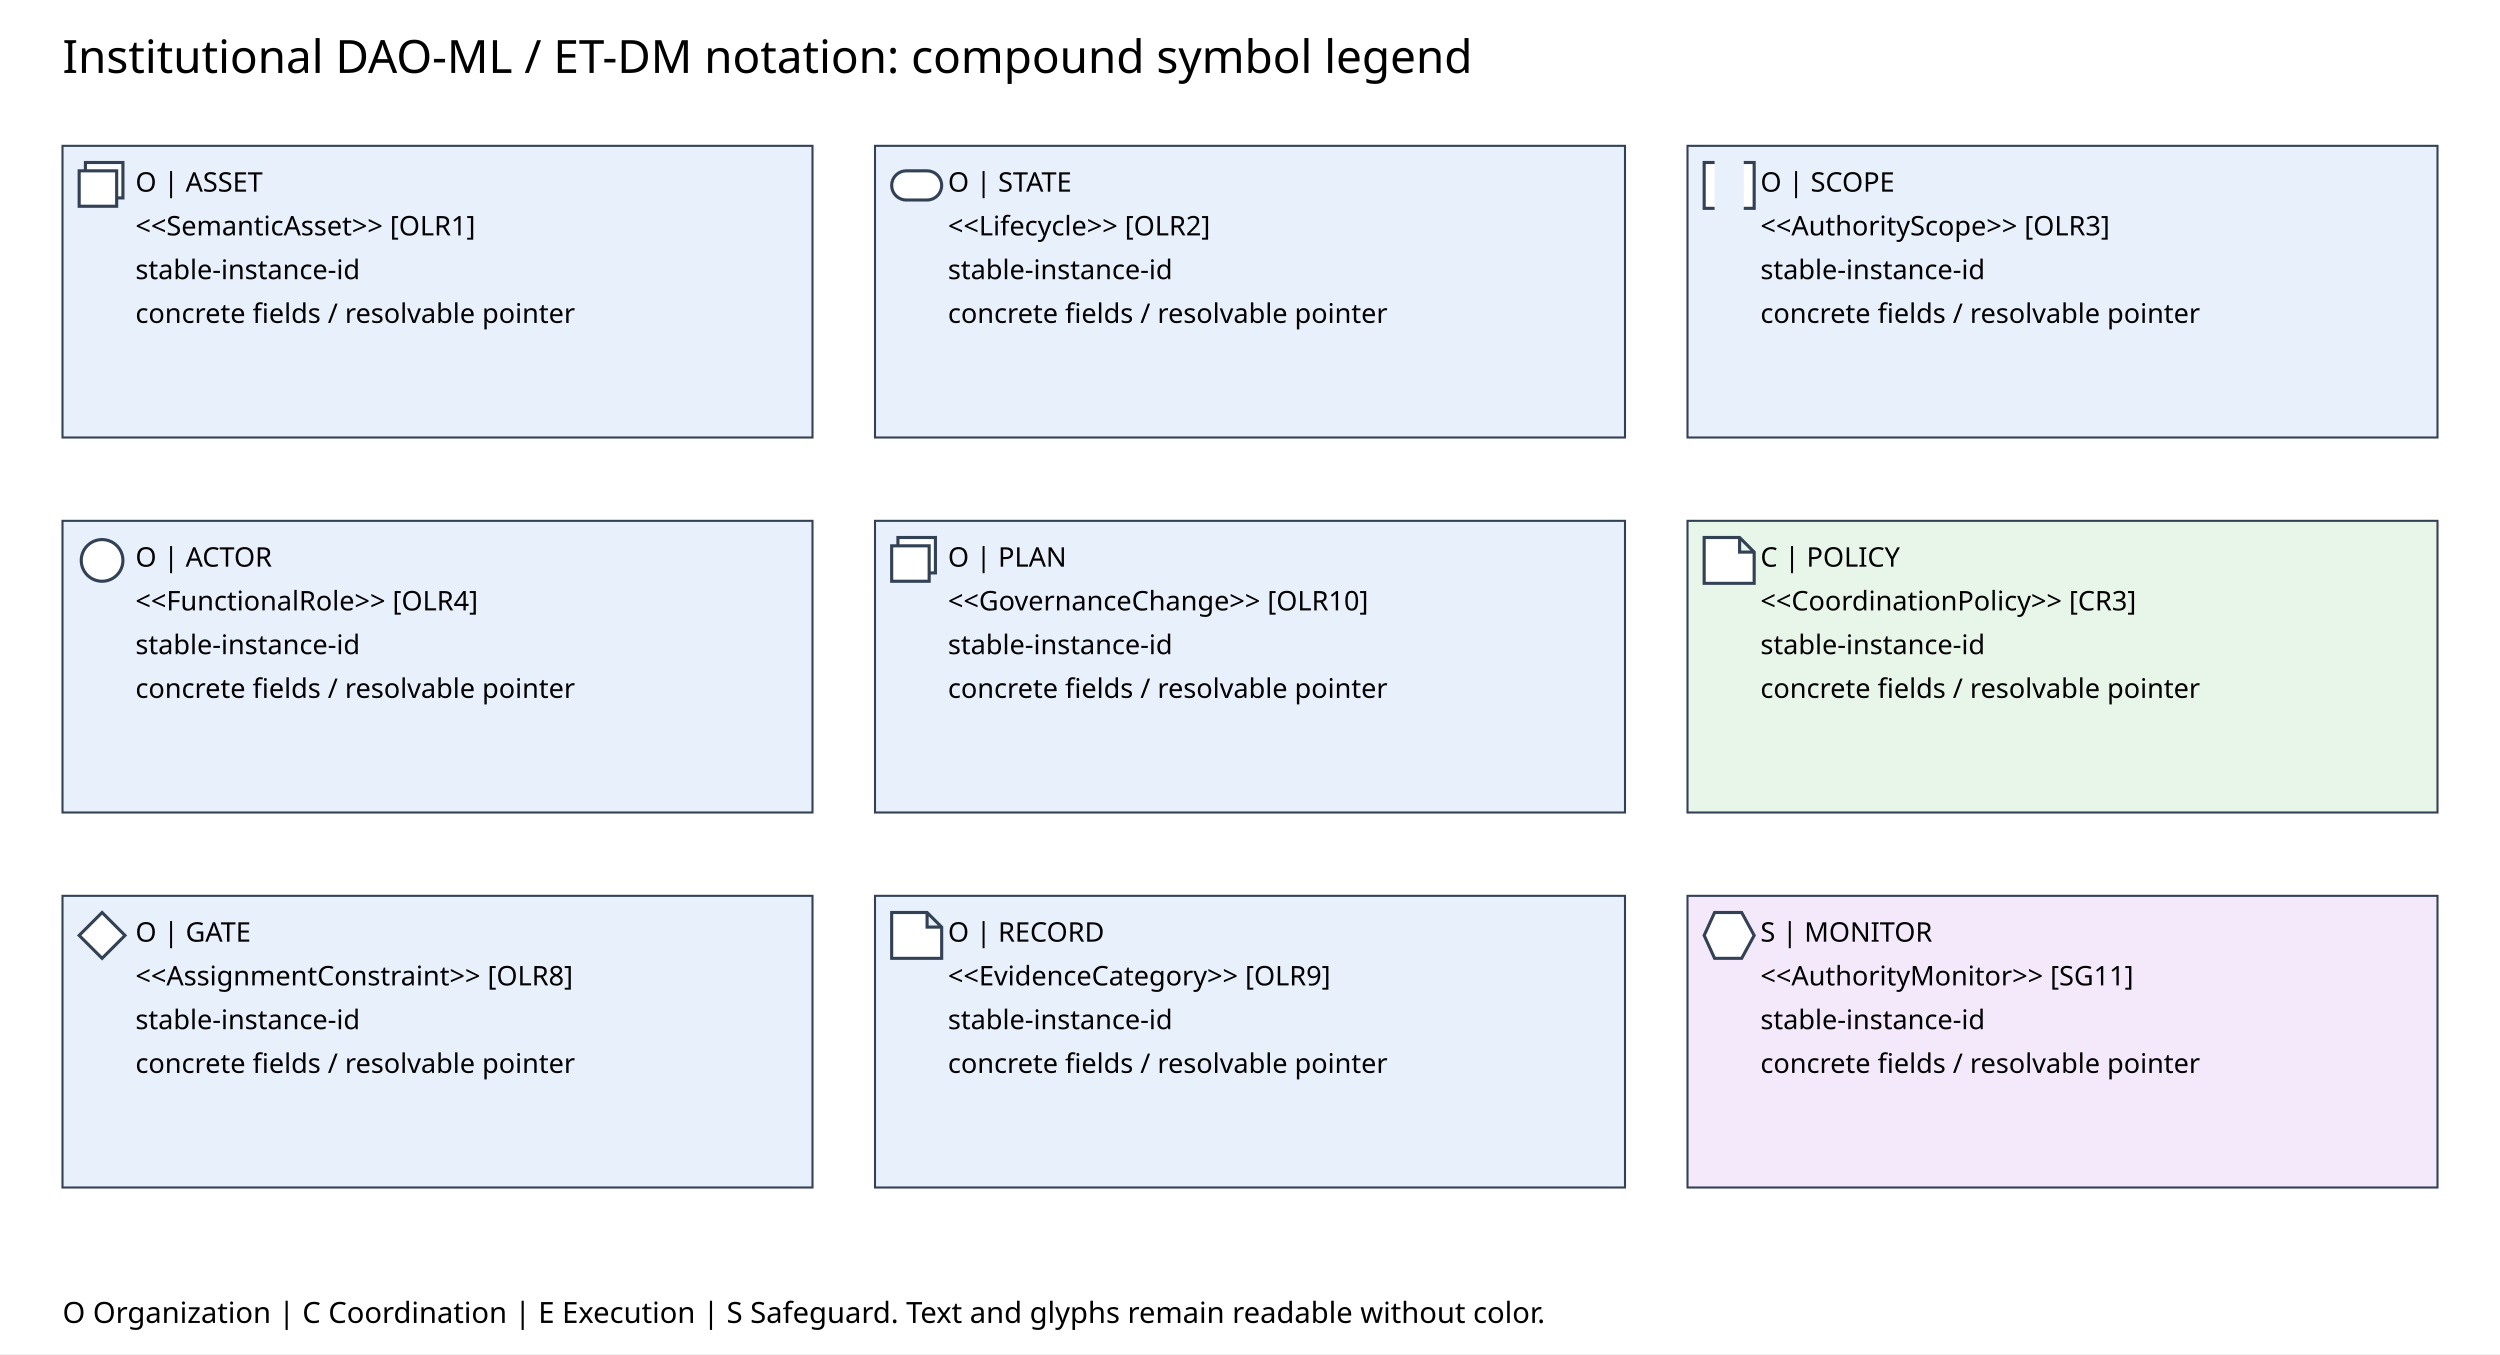
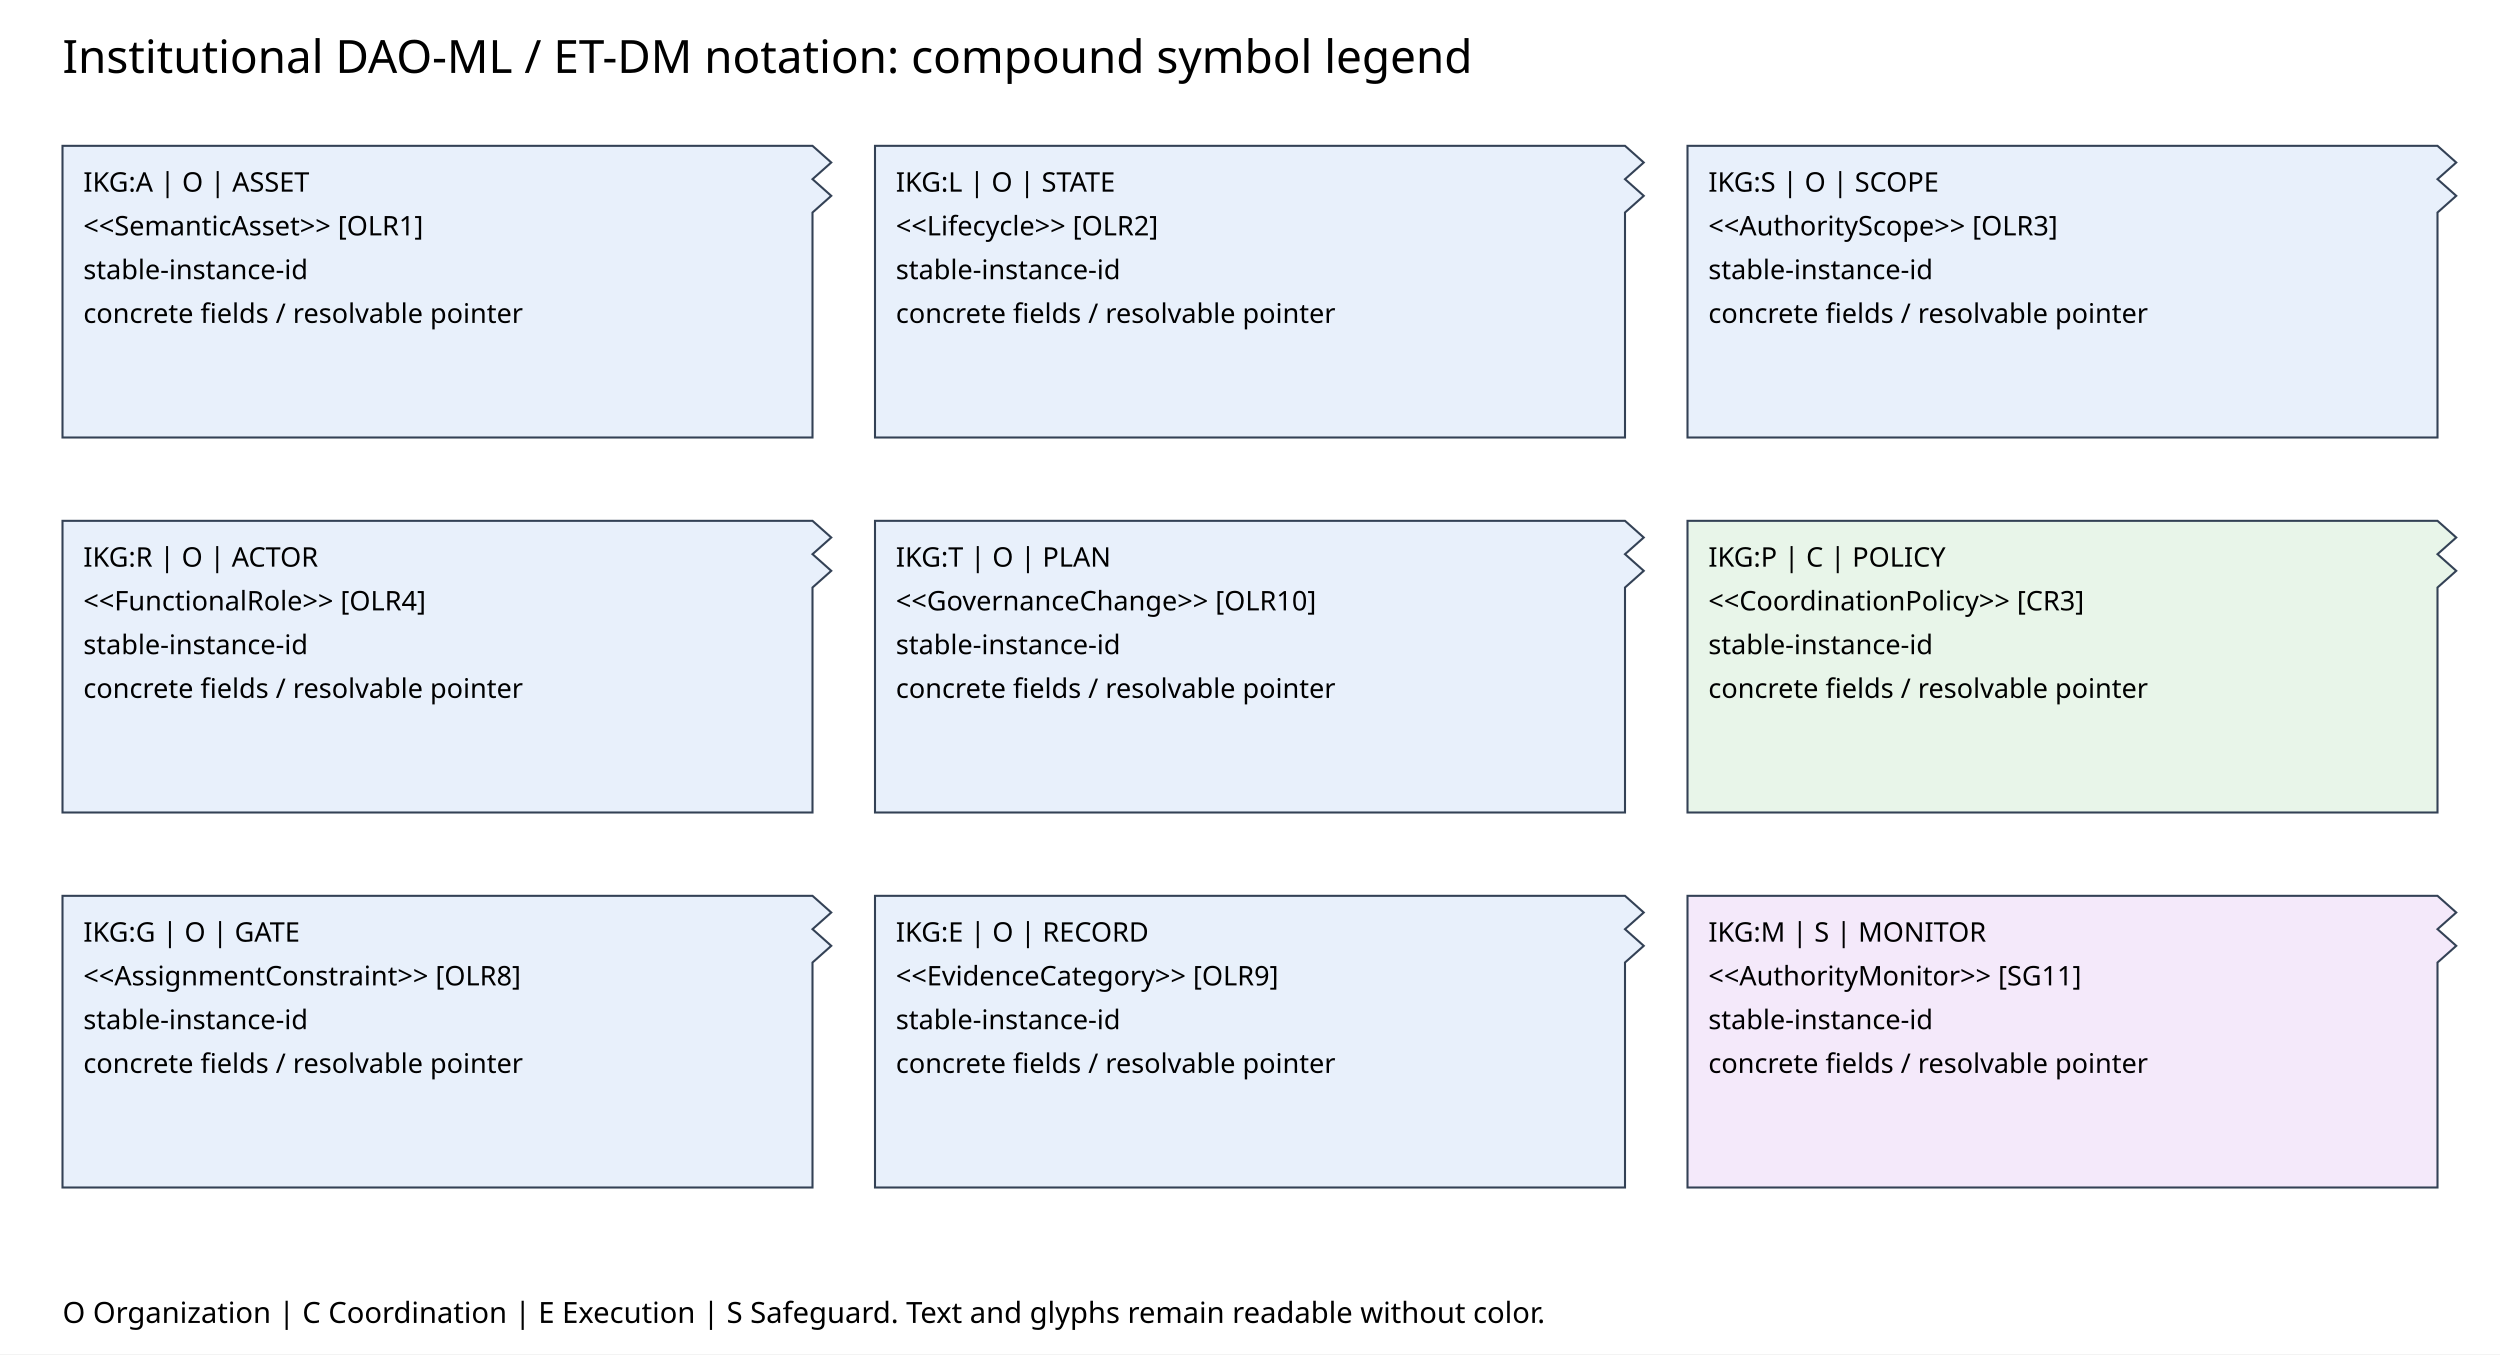
<svg xmlns="http://www.w3.org/2000/svg" width="1200" height="650">
  <rect width="1200" height="650" fill="white" />
  <text x="30" y="35" font-family="sans-serif" font-size="22">Institutional DAO-ML / ET-DM notation: compound symbol legend</text>
-   <rect x="30" y="70" width="360" height="140" fill="#e8f0fb" stroke="#334155" />
-   <rect x="41" y="78" width="18" height="17" stroke="#334155" stroke-width="1.5" fill="white" />
-   <rect x="38" y="82" width="18" height="17" stroke="#334155" stroke-width="1.5" fill="white" />
-   <text x="65" y="92" font-family="sans-serif" font-size="13">
-     <tspan x="65" dy="0">O | ASSET</tspan>
-     <tspan x="65" dy="21">&lt;&lt;SemanticAsset&gt;&gt; [OLR1]</tspan>
-     <tspan x="65" dy="21">stable-instance-id</tspan>
-     <tspan x="65" dy="21">concrete fields / resolvable pointer</tspan>
+   <path d="M30,70 H390 l9,8 -9,8 9,8 -9,8 V210 H30 Z" fill="#e8f0fb" stroke="#334155" />
+   <text x="40" y="92" font-family="sans-serif" font-size="13">
+     <tspan x="40" dy="0">IKG:A | O | ASSET</tspan>
+     <tspan x="40" dy="21">&lt;&lt;SemanticAsset&gt;&gt; [OLR1]</tspan>
+     <tspan x="40" dy="21">stable-instance-id</tspan>
+     <tspan x="40" dy="21">concrete fields / resolvable pointer</tspan>
  </text>
-   <rect x="420" y="70" width="360" height="140" fill="#e8f0fb" stroke="#334155" />
-   <rect x="428" y="82" width="24" height="14" rx="7" stroke="#334155" stroke-width="1.5" fill="white" />
-   <text x="455" y="92" font-family="sans-serif" font-size="13">
-     <tspan x="455" dy="0">O | STATE</tspan>
-     <tspan x="455" dy="21">&lt;&lt;Lifecycle&gt;&gt; [OLR2]</tspan>
-     <tspan x="455" dy="21">stable-instance-id</tspan>
-     <tspan x="455" dy="21">concrete fields / resolvable pointer</tspan>
+   <path d="M420,70 H780 l9,8 -9,8 9,8 -9,8 V210 H420 Z" fill="#e8f0fb" stroke="#334155" />
+   <text x="430" y="92" font-family="sans-serif" font-size="13">
+     <tspan x="430" dy="0">IKG:L | O | STATE</tspan>
+     <tspan x="430" dy="21">&lt;&lt;Lifecycle&gt;&gt; [OLR2]</tspan>
+     <tspan x="430" dy="21">stable-instance-id</tspan>
+     <tspan x="430" dy="21">concrete fields / resolvable pointer</tspan>
  </text>
-   <rect x="810" y="70" width="360" height="140" fill="#e8f0fb" stroke="#334155" />
-   <path d="M823,78 L818,78 L818,100 L823,100 M837,78 L842,78 L842,100 L837,100" stroke="#334155" stroke-width="1.5" fill="white" />
-   <text x="845" y="92" font-family="sans-serif" font-size="13">
-     <tspan x="845" dy="0">O | SCOPE</tspan>
-     <tspan x="845" dy="21">&lt;&lt;AuthorityScope&gt;&gt; [OLR3]</tspan>
-     <tspan x="845" dy="21">stable-instance-id</tspan>
-     <tspan x="845" dy="21">concrete fields / resolvable pointer</tspan>
+   <path d="M810,70 H1170 l9,8 -9,8 9,8 -9,8 V210 H810 Z" fill="#e8f0fb" stroke="#334155" />
+   <text x="820" y="92" font-family="sans-serif" font-size="13">
+     <tspan x="820" dy="0">IKG:S | O | SCOPE</tspan>
+     <tspan x="820" dy="21">&lt;&lt;AuthorityScope&gt;&gt; [OLR3]</tspan>
+     <tspan x="820" dy="21">stable-instance-id</tspan>
+     <tspan x="820" dy="21">concrete fields / resolvable pointer</tspan>
  </text>
-   <rect x="30" y="250" width="360" height="140" fill="#e8f0fb" stroke="#334155" />
-   <circle cx="49" cy="269" r="10" stroke="#334155" stroke-width="1.5" fill="white" />
-   <text x="65" y="272" font-family="sans-serif" font-size="13">
-     <tspan x="65" dy="0">O | ACTOR</tspan>
-     <tspan x="65" dy="21">&lt;&lt;FunctionalRole&gt;&gt; [OLR4]</tspan>
-     <tspan x="65" dy="21">stable-instance-id</tspan>
-     <tspan x="65" dy="21">concrete fields / resolvable pointer</tspan>
+   <path d="M30,250 H390 l9,8 -9,8 9,8 -9,8 V390 H30 Z" fill="#e8f0fb" stroke="#334155" />
+   <text x="40" y="272" font-family="sans-serif" font-size="13">
+     <tspan x="40" dy="0">IKG:R | O | ACTOR</tspan>
+     <tspan x="40" dy="21">&lt;&lt;FunctionalRole&gt;&gt; [OLR4]</tspan>
+     <tspan x="40" dy="21">stable-instance-id</tspan>
+     <tspan x="40" dy="21">concrete fields / resolvable pointer</tspan>
  </text>
-   <rect x="420" y="250" width="360" height="140" fill="#e8f0fb" stroke="#334155" />
-   <rect x="431" y="258" width="18" height="17" stroke="#334155" stroke-width="1.5" fill="white" />
-   <rect x="428" y="262" width="18" height="17" stroke="#334155" stroke-width="1.5" fill="white" />
-   <text x="455" y="272" font-family="sans-serif" font-size="13">
-     <tspan x="455" dy="0">O | PLAN</tspan>
-     <tspan x="455" dy="21">&lt;&lt;GovernanceChange&gt;&gt; [OLR10]</tspan>
-     <tspan x="455" dy="21">stable-instance-id</tspan>
-     <tspan x="455" dy="21">concrete fields / resolvable pointer</tspan>
+   <path d="M420,250 H780 l9,8 -9,8 9,8 -9,8 V390 H420 Z" fill="#e8f0fb" stroke="#334155" />
+   <text x="430" y="272" font-family="sans-serif" font-size="13">
+     <tspan x="430" dy="0">IKG:T | O | PLAN</tspan>
+     <tspan x="430" dy="21">&lt;&lt;GovernanceChange&gt;&gt; [OLR10]</tspan>
+     <tspan x="430" dy="21">stable-instance-id</tspan>
+     <tspan x="430" dy="21">concrete fields / resolvable pointer</tspan>
  </text>
-   <rect x="810" y="250" width="360" height="140" fill="#e8f5e9" stroke="#334155" />
-   <path d="M818,258 L835,258 L842,265 L842,280 L818,280 Z M835,258 L835,265 L842,265" stroke="#334155" stroke-width="1.5" fill="white" />
-   <text x="845" y="272" font-family="sans-serif" font-size="13">
-     <tspan x="845" dy="0">C | POLICY</tspan>
-     <tspan x="845" dy="21">&lt;&lt;CoordinationPolicy&gt;&gt; [CR3]</tspan>
-     <tspan x="845" dy="21">stable-instance-id</tspan>
-     <tspan x="845" dy="21">concrete fields / resolvable pointer</tspan>
+   <path d="M810,250 H1170 l9,8 -9,8 9,8 -9,8 V390 H810 Z" fill="#e8f5e9" stroke="#334155" />
+   <text x="820" y="272" font-family="sans-serif" font-size="13">
+     <tspan x="820" dy="0">IKG:P | C | POLICY</tspan>
+     <tspan x="820" dy="21">&lt;&lt;CoordinationPolicy&gt;&gt; [CR3]</tspan>
+     <tspan x="820" dy="21">stable-instance-id</tspan>
+     <tspan x="820" dy="21">concrete fields / resolvable pointer</tspan>
  </text>
-   <rect x="30" y="430" width="360" height="140" fill="#e8f0fb" stroke="#334155" />
-   <path d="M49,438 L60,449 L49,460 L38,449 Z" stroke="#334155" stroke-width="1.5" fill="white" />
-   <text x="65" y="452" font-family="sans-serif" font-size="13">
-     <tspan x="65" dy="0">O | GATE</tspan>
-     <tspan x="65" dy="21">&lt;&lt;AssignmentConstraint&gt;&gt; [OLR8]</tspan>
-     <tspan x="65" dy="21">stable-instance-id</tspan>
-     <tspan x="65" dy="21">concrete fields / resolvable pointer</tspan>
+   <path d="M30,430 H390 l9,8 -9,8 9,8 -9,8 V570 H30 Z" fill="#e8f0fb" stroke="#334155" />
+   <text x="40" y="452" font-family="sans-serif" font-size="13">
+     <tspan x="40" dy="0">IKG:G | O | GATE</tspan>
+     <tspan x="40" dy="21">&lt;&lt;AssignmentConstraint&gt;&gt; [OLR8]</tspan>
+     <tspan x="40" dy="21">stable-instance-id</tspan>
+     <tspan x="40" dy="21">concrete fields / resolvable pointer</tspan>
  </text>
-   <rect x="420" y="430" width="360" height="140" fill="#e8f0fb" stroke="#334155" />
-   <path d="M428,438 L445,438 L452,445 L452,460 L428,460 Z M445,438 L445,445 L452,445" stroke="#334155" stroke-width="1.5" fill="white" />
-   <text x="455" y="452" font-family="sans-serif" font-size="13">
-     <tspan x="455" dy="0">O | RECORD</tspan>
-     <tspan x="455" dy="21">&lt;&lt;EvidenceCategory&gt;&gt; [OLR9]</tspan>
-     <tspan x="455" dy="21">stable-instance-id</tspan>
-     <tspan x="455" dy="21">concrete fields / resolvable pointer</tspan>
+   <path d="M420,430 H780 l9,8 -9,8 9,8 -9,8 V570 H420 Z" fill="#e8f0fb" stroke="#334155" />
+   <text x="430" y="452" font-family="sans-serif" font-size="13">
+     <tspan x="430" dy="0">IKG:E | O | RECORD</tspan>
+     <tspan x="430" dy="21">&lt;&lt;EvidenceCategory&gt;&gt; [OLR9]</tspan>
+     <tspan x="430" dy="21">stable-instance-id</tspan>
+     <tspan x="430" dy="21">concrete fields / resolvable pointer</tspan>
  </text>
-   <rect x="810" y="430" width="360" height="140" fill="#f4e9fa" stroke="#334155" />
-   <path d="M823,438 L836,438 L842,449 L836,460 L823,460 L818,449 Z" stroke="#334155" stroke-width="1.5" fill="white" />
-   <text x="845" y="452" font-family="sans-serif" font-size="13">
-     <tspan x="845" dy="0">S | MONITOR</tspan>
-     <tspan x="845" dy="21">&lt;&lt;AuthorityMonitor&gt;&gt; [SG11]</tspan>
-     <tspan x="845" dy="21">stable-instance-id</tspan>
-     <tspan x="845" dy="21">concrete fields / resolvable pointer</tspan>
+   <path d="M810,430 H1170 l9,8 -9,8 9,8 -9,8 V570 H810 Z" fill="#f4e9fa" stroke="#334155" />
+   <text x="820" y="452" font-family="sans-serif" font-size="13">
+     <tspan x="820" dy="0">IKG:M | S | MONITOR</tspan>
+     <tspan x="820" dy="21">&lt;&lt;AuthorityMonitor&gt;&gt; [SG11]</tspan>
+     <tspan x="820" dy="21">stable-instance-id</tspan>
+     <tspan x="820" dy="21">concrete fields / resolvable pointer</tspan>
  </text>
  <text x="30" y="635" font-family="sans-serif" font-size="14">O Organization | C Coordination | E Execution | S Safeguard. Text and glyphs remain readable without color.</text>
</svg>
